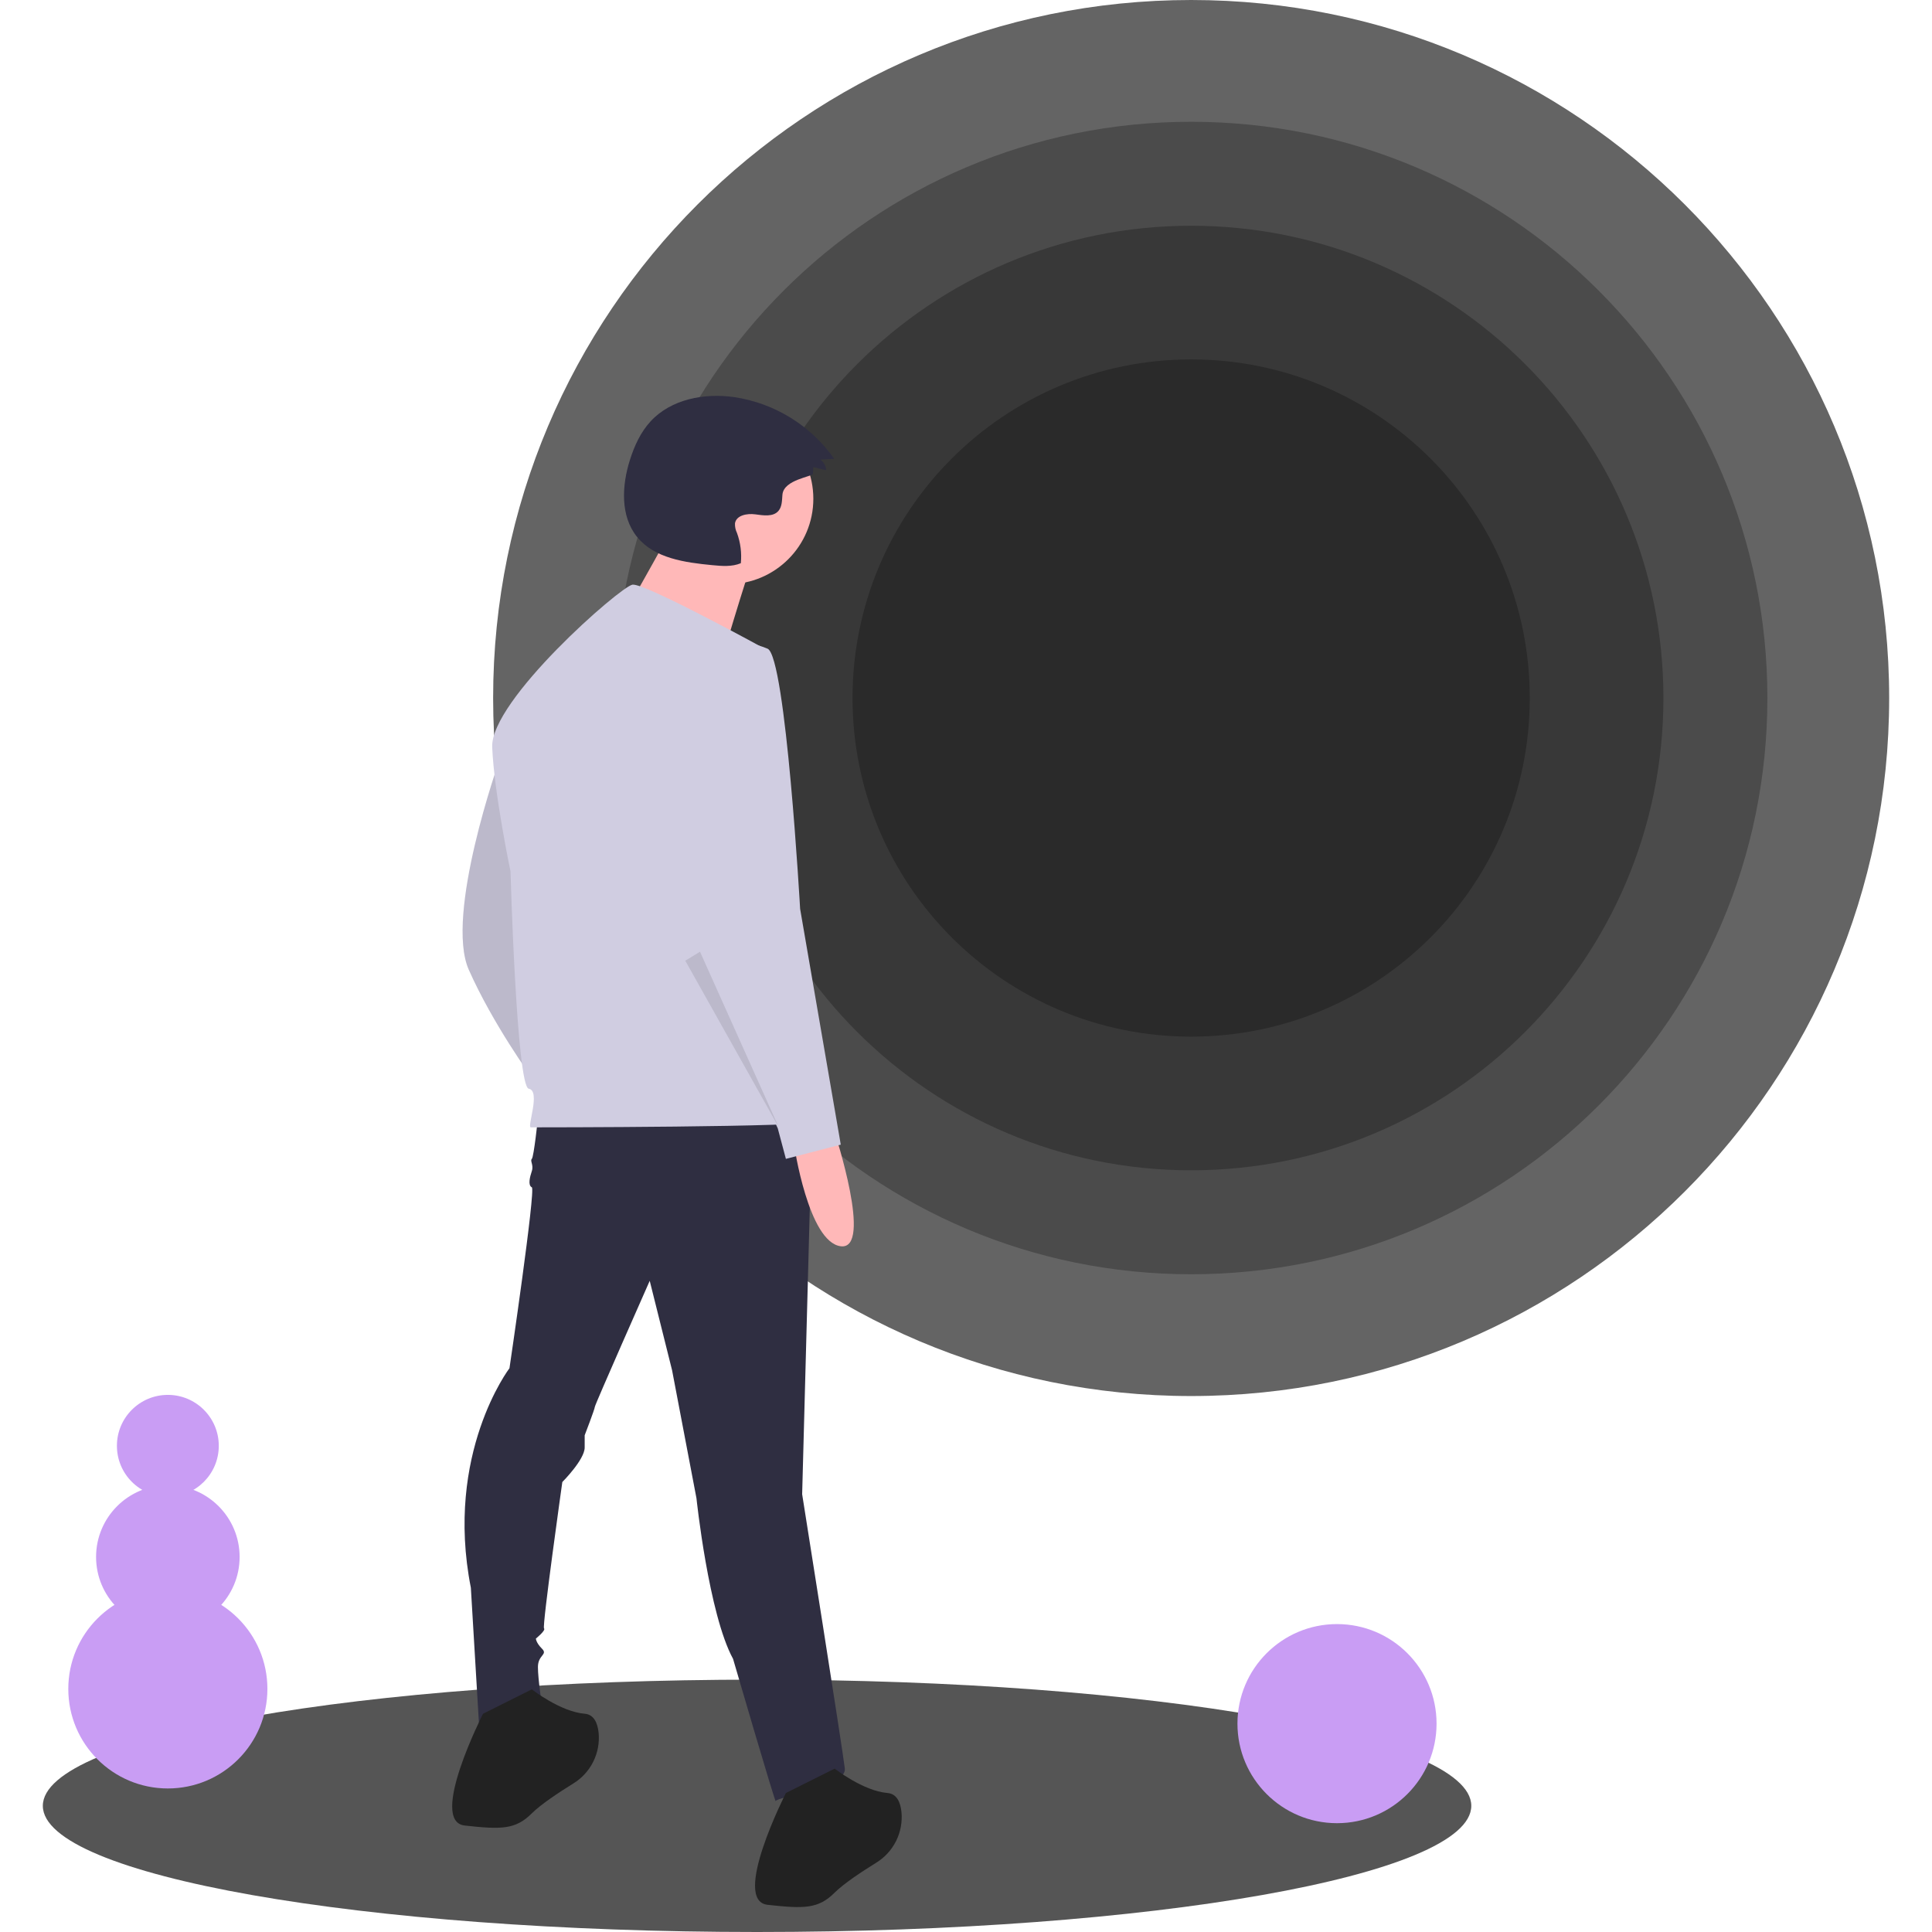
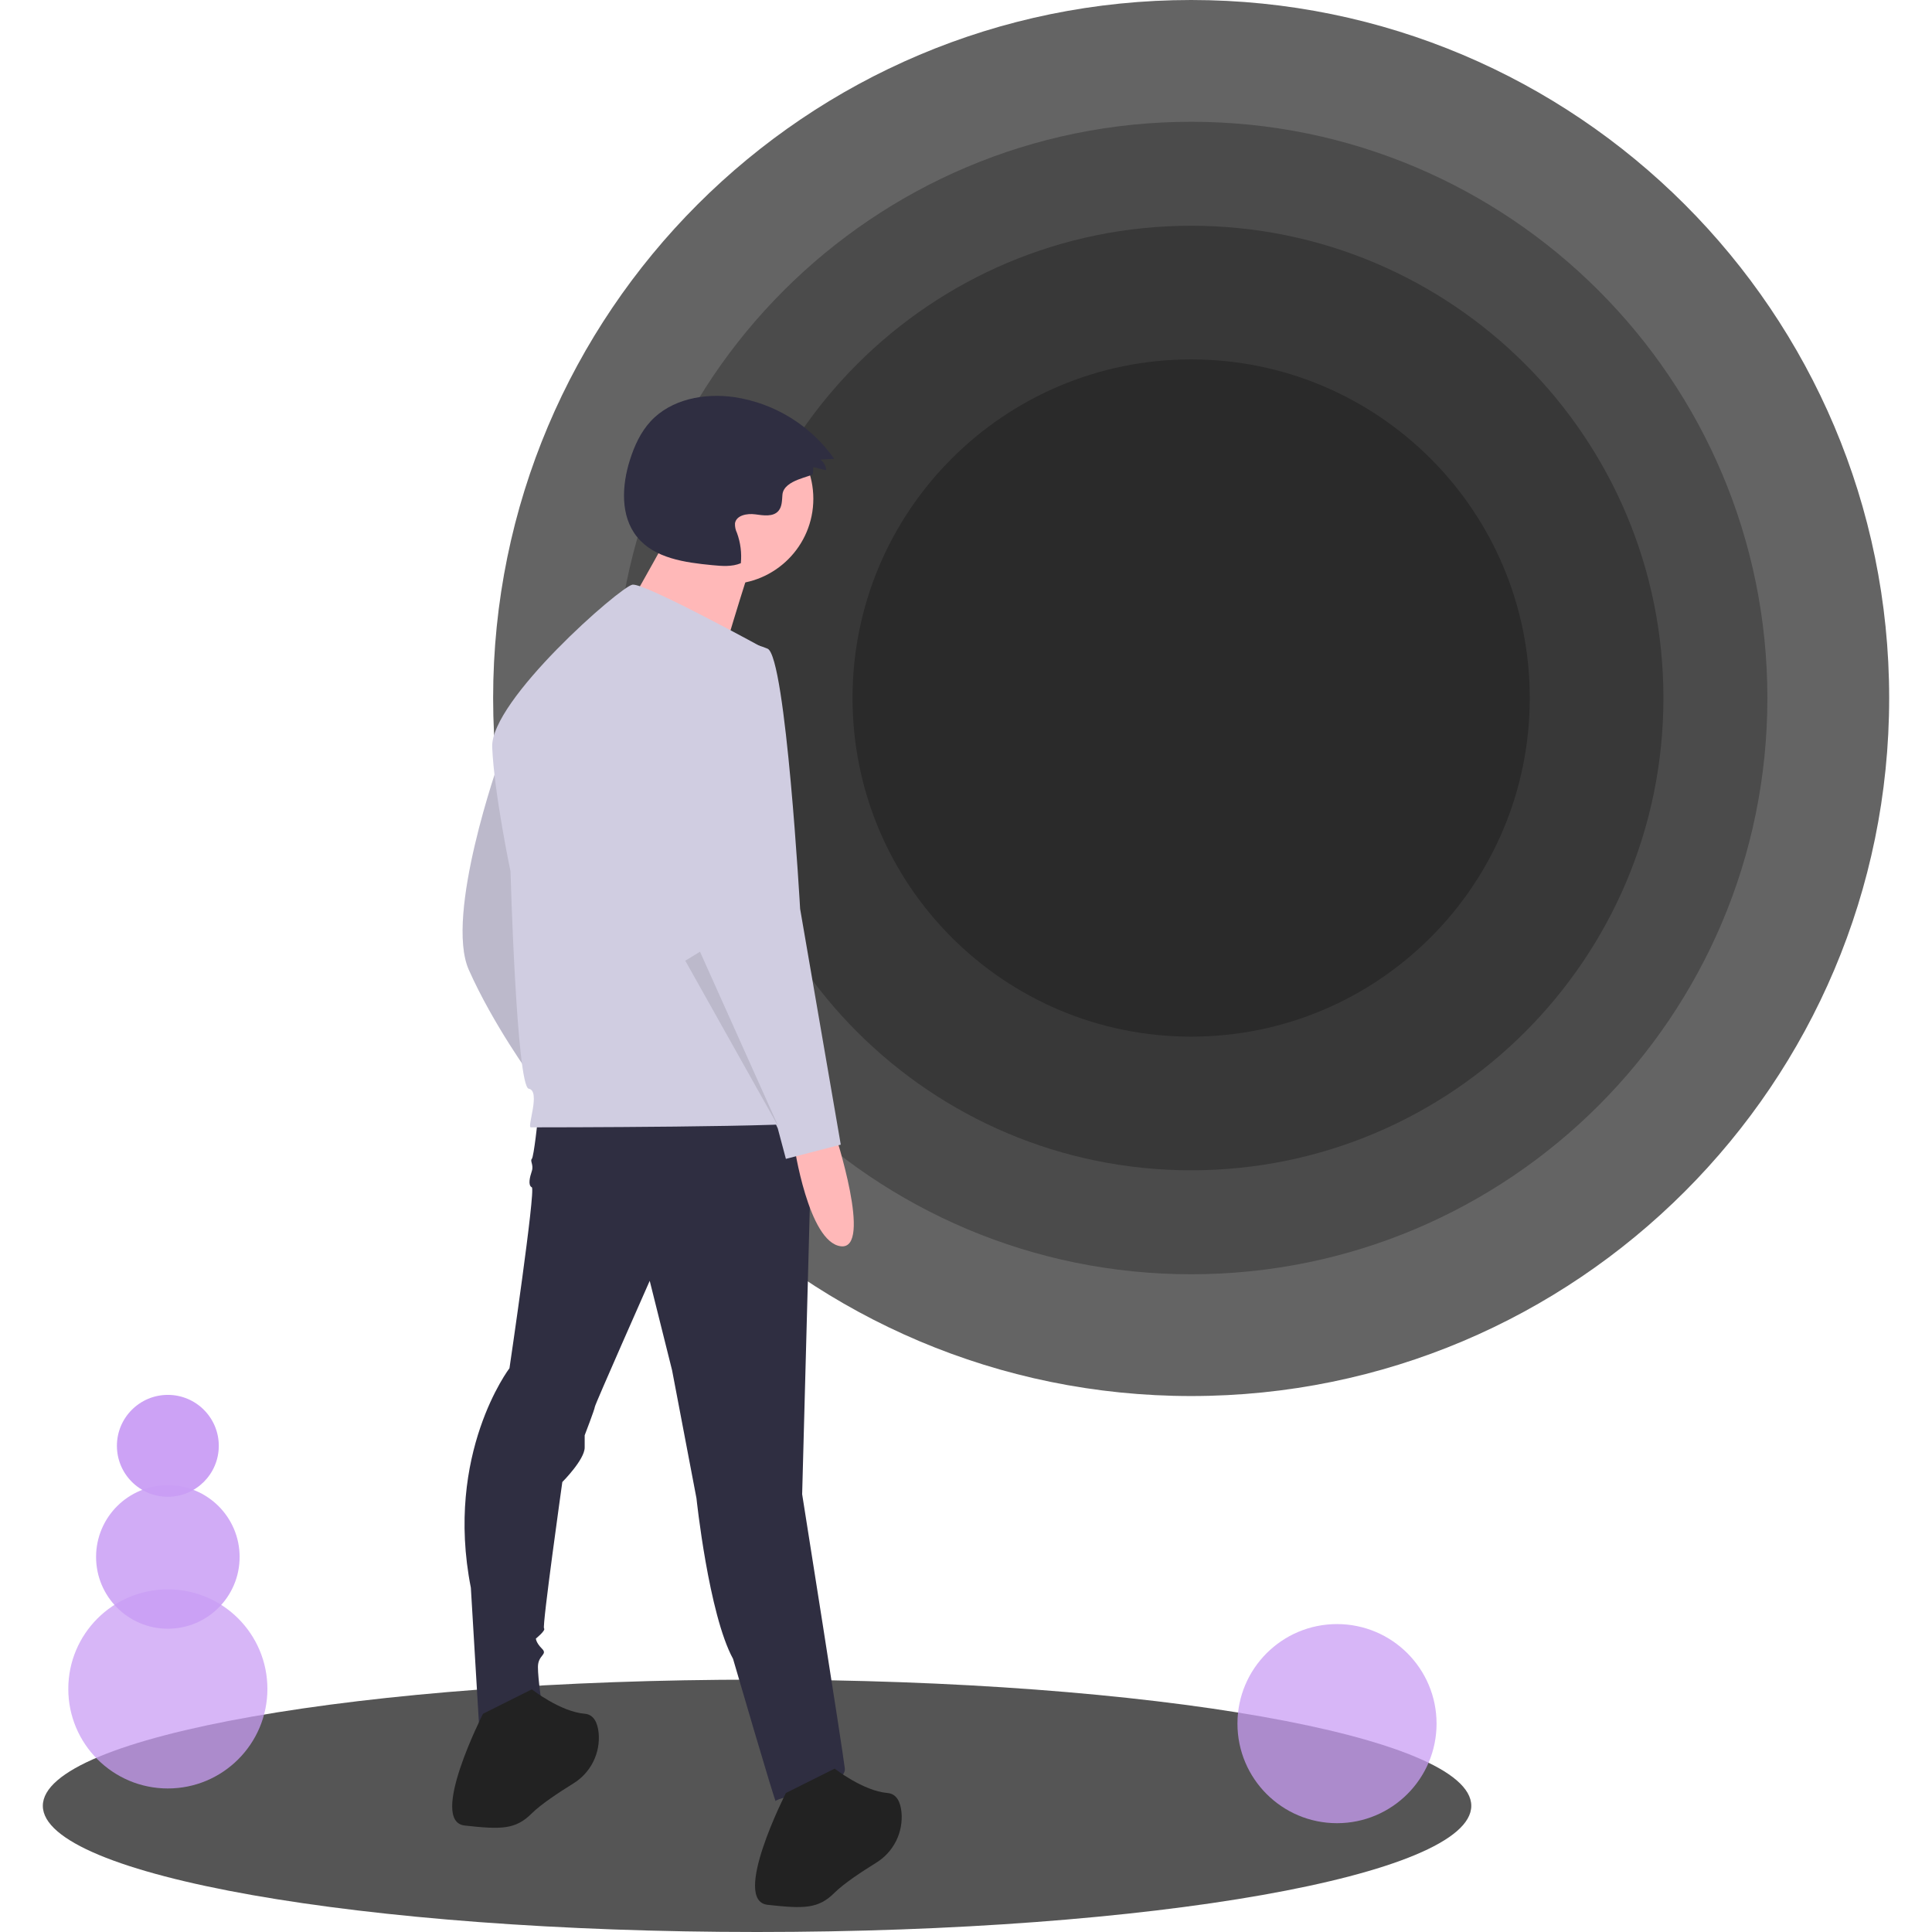
<svg xmlns="http://www.w3.org/2000/svg" data-name="Layer 1" width="500" height="500" viewBox="0 0 797.5 834.5">
  <ellipse cx="308.5" cy="780" rx="308.5" ry="54.5" fill="#555" />
  <circle cx="496" cy="301.5" r="301.5" fill="#222" opacity="0.70" />
  <circle cx="496" cy="301.5" r="248.898" opacity="0.25" />
  <circle cx="496" cy="301.5" r="203.994" opacity="0.25" />
  <circle cx="496" cy="301.5" r="146.26" opacity="0.25" />
  <circle cx="496" cy="301.5" r="73,129785" opacity="0.25" />
  <path d="M398.42,361.232s-23.704,66.722-13.169,90.426,27.216,46.53,27.216,46.53S406.322,365.622,398.42,361.232Z" transform="translate(-201.25 -32.75)" fill="#d0cde1" />
  <path d="M398.42,361.232s-23.704,66.722-13.169,90.426,27.216,46.53,27.216,46.53S406.322,365.622,398.42,361.232Z" transform="translate(-201.25 -32.75)" opacity="0.1" />
  <path d="M415.101,515.747s-1.756,16.681-2.634,17.558.878,2.634,0,5.268-1.756,6.145,0,7.023-9.657,78.135-9.657,78.135-28.094,36.873-16.681,94.816l3.512,58.821s27.216,1.756,27.216-7.901c0,0-1.756-11.413-1.756-16.681s4.39-5.268,1.756-7.901-2.634-4.39-2.634-4.39,4.39-3.512,3.512-4.39,7.901-63.211,7.901-63.211,9.657-9.657,9.657-14.925v-5.268s4.39-11.413,4.39-12.291,23.704-54.431,23.704-54.431l9.657,38.629,10.535,55.309s5.268,50.042,15.803,69.356c0,0,18.436,63.211,18.436,61.455s30.727-6.145,29.849-14.047-18.436-118.52-18.436-118.52L533.621,513.991Z" transform="translate(-201.25 -32.75)" fill="#2f2e41" />
  <path d="M391.397,772.978s-23.704,46.53-7.901,48.286,21.948,1.756,28.971-5.268c3.84-3.84,11.615-8.991,17.876-12.873a23.117,23.117,0,0,0,10.969-21.982c-.463-4.295-2.068-7.834-6.019-8.164-10.535-.878-22.826-10.535-22.826-10.535Z" transform="translate(-201.25 -32.75)" fill="#222" />
  <path d="M522.208,807.217s-23.704,46.53-7.901,48.286,21.948,1.756,28.971-5.268c3.84-3.84,11.615-8.991,17.876-12.873a23.117,23.117,0,0,0,10.969-21.982c-.463-4.295-2.068-7.834-6.019-8.164-10.535-.878-22.826-10.535-22.826-10.535Z" transform="translate(-201.25 -32.75)" fill="#222" />
  <circle cx="295.905" cy="215.433" r="36.905" fill="#ffb8b8" />
  <path d="M473.43,260.308S447.07,308.812,444.961,308.812,492.41,324.628,492.41,324.628s13.707-46.394,15.816-50.612Z" transform="translate(-201.25 -32.75)" fill="#ffb8b8" />
  <path d="M513.867,313.385s-52.675-28.971-57.943-28.094-61.455,50.042-60.577,70.234,7.901,53.553,7.901,53.553,2.634,93.06,7.901,93.938-.878,16.681.878,16.681,122.909,0,123.787-2.634S513.867,313.385,513.867,313.385Z" transform="translate(-201.25 -32.75)" fill="#d0cde1" />
  <path d="M543.278,521.892s16.681,50.92,2.634,49.164-20.192-43.896-20.192-43.896Z" transform="translate(-201.25 -32.75)" fill="#ffb8b8" />
  <path d="M498.504,310.313s-32.483,7.023-27.216,50.92,14.925,87.792,14.925,87.792l32.483,71.112,3.512,13.169,23.704-6.145L528.353,425.321s-6.145-108.863-14.047-112.374A34,34,0,0,0,498.504,310.313Z" transform="translate(-201.25 -32.75)" fill="#d0cde1" />
  <polygon points="277.5 414.958 317.885 486.947 283.86 411.09 277.5 414.958" opacity="0.1" />
  <path d="M533.896,237.316l.122-2.82,5.61,1.396a6.27,6.27,0,0,0-2.514-4.615l5.976-.334a64.477,64.477,0,0,0-43.124-26.651c-12.926-1.873-27.318.838-36.182,10.43-4.299,4.653-7.001,10.57-8.922,16.607-3.539,11.118-4.26,24.372,3.12,33.409,7.501,9.185,20.602,10.984,32.406,12.121,4.153.4,8.506.772,12.355-.839a29.721,29.721,0,0,0-1.654-13.037,8.687,8.687,0,0,1-.879-4.152c.525-3.512,5.209-4.396,8.728-3.922s7.75,1.2,10.062-1.494c1.593-1.856,1.499-4.559,1.71-6.996C521.282,239.785,533.836,238.707,533.896,237.316Z" transform="translate(-201.25 -32.75)" fill="#2f2e41" />
-   <circle cx="559" cy="744.5" r="43" fill="#C99DF4" />
-   <circle cx="54" cy="729.5" r="43" fill="#C99DF4" />
-   <circle cx="54" cy="672.5" r="31" fill="#C99DF4" />
-   <circle cx="54" cy="624.5" r="22" fill="#C99DF4" />
+   <circle cx="559" cy="744.5" r="43" fill="#C99DF4" opacity="0.75" />
+   <circle cx="54" cy="729.5" r="43" fill="#C99DF4" opacity="0.75" />
+   <circle cx="54" cy="672.5" r="31" fill="#C99DF4" opacity="0.85" />
+   <circle cx="54" cy="624.5" r="22" fill="#C99DF4" opacity="0.95" />
</svg>
